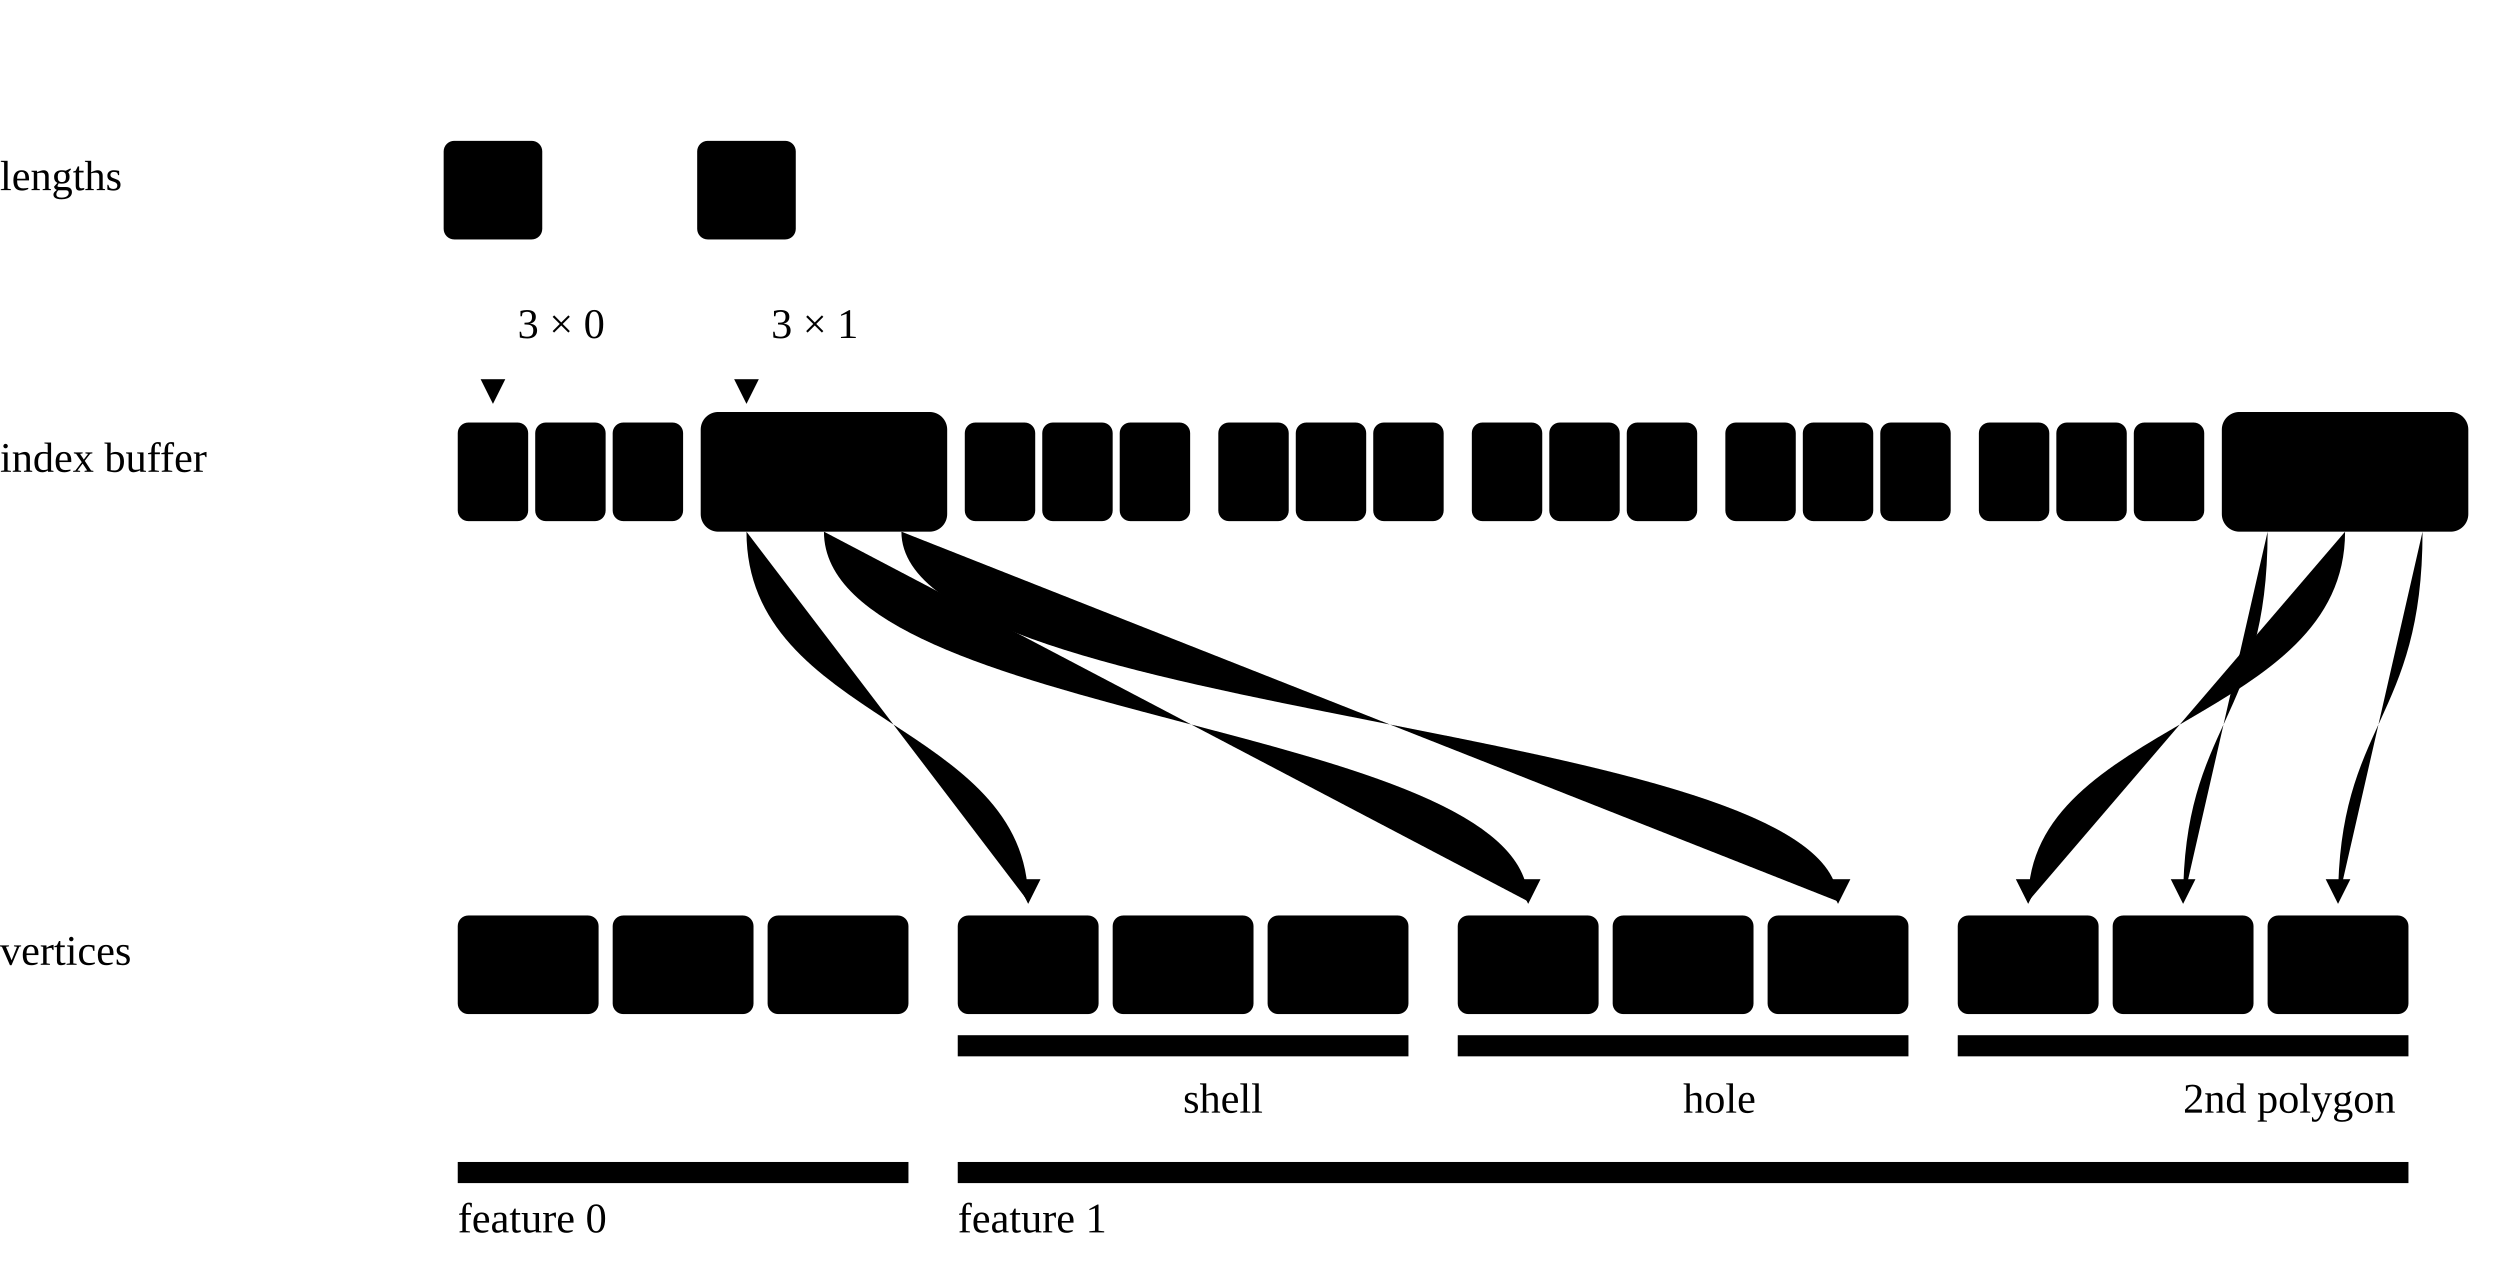
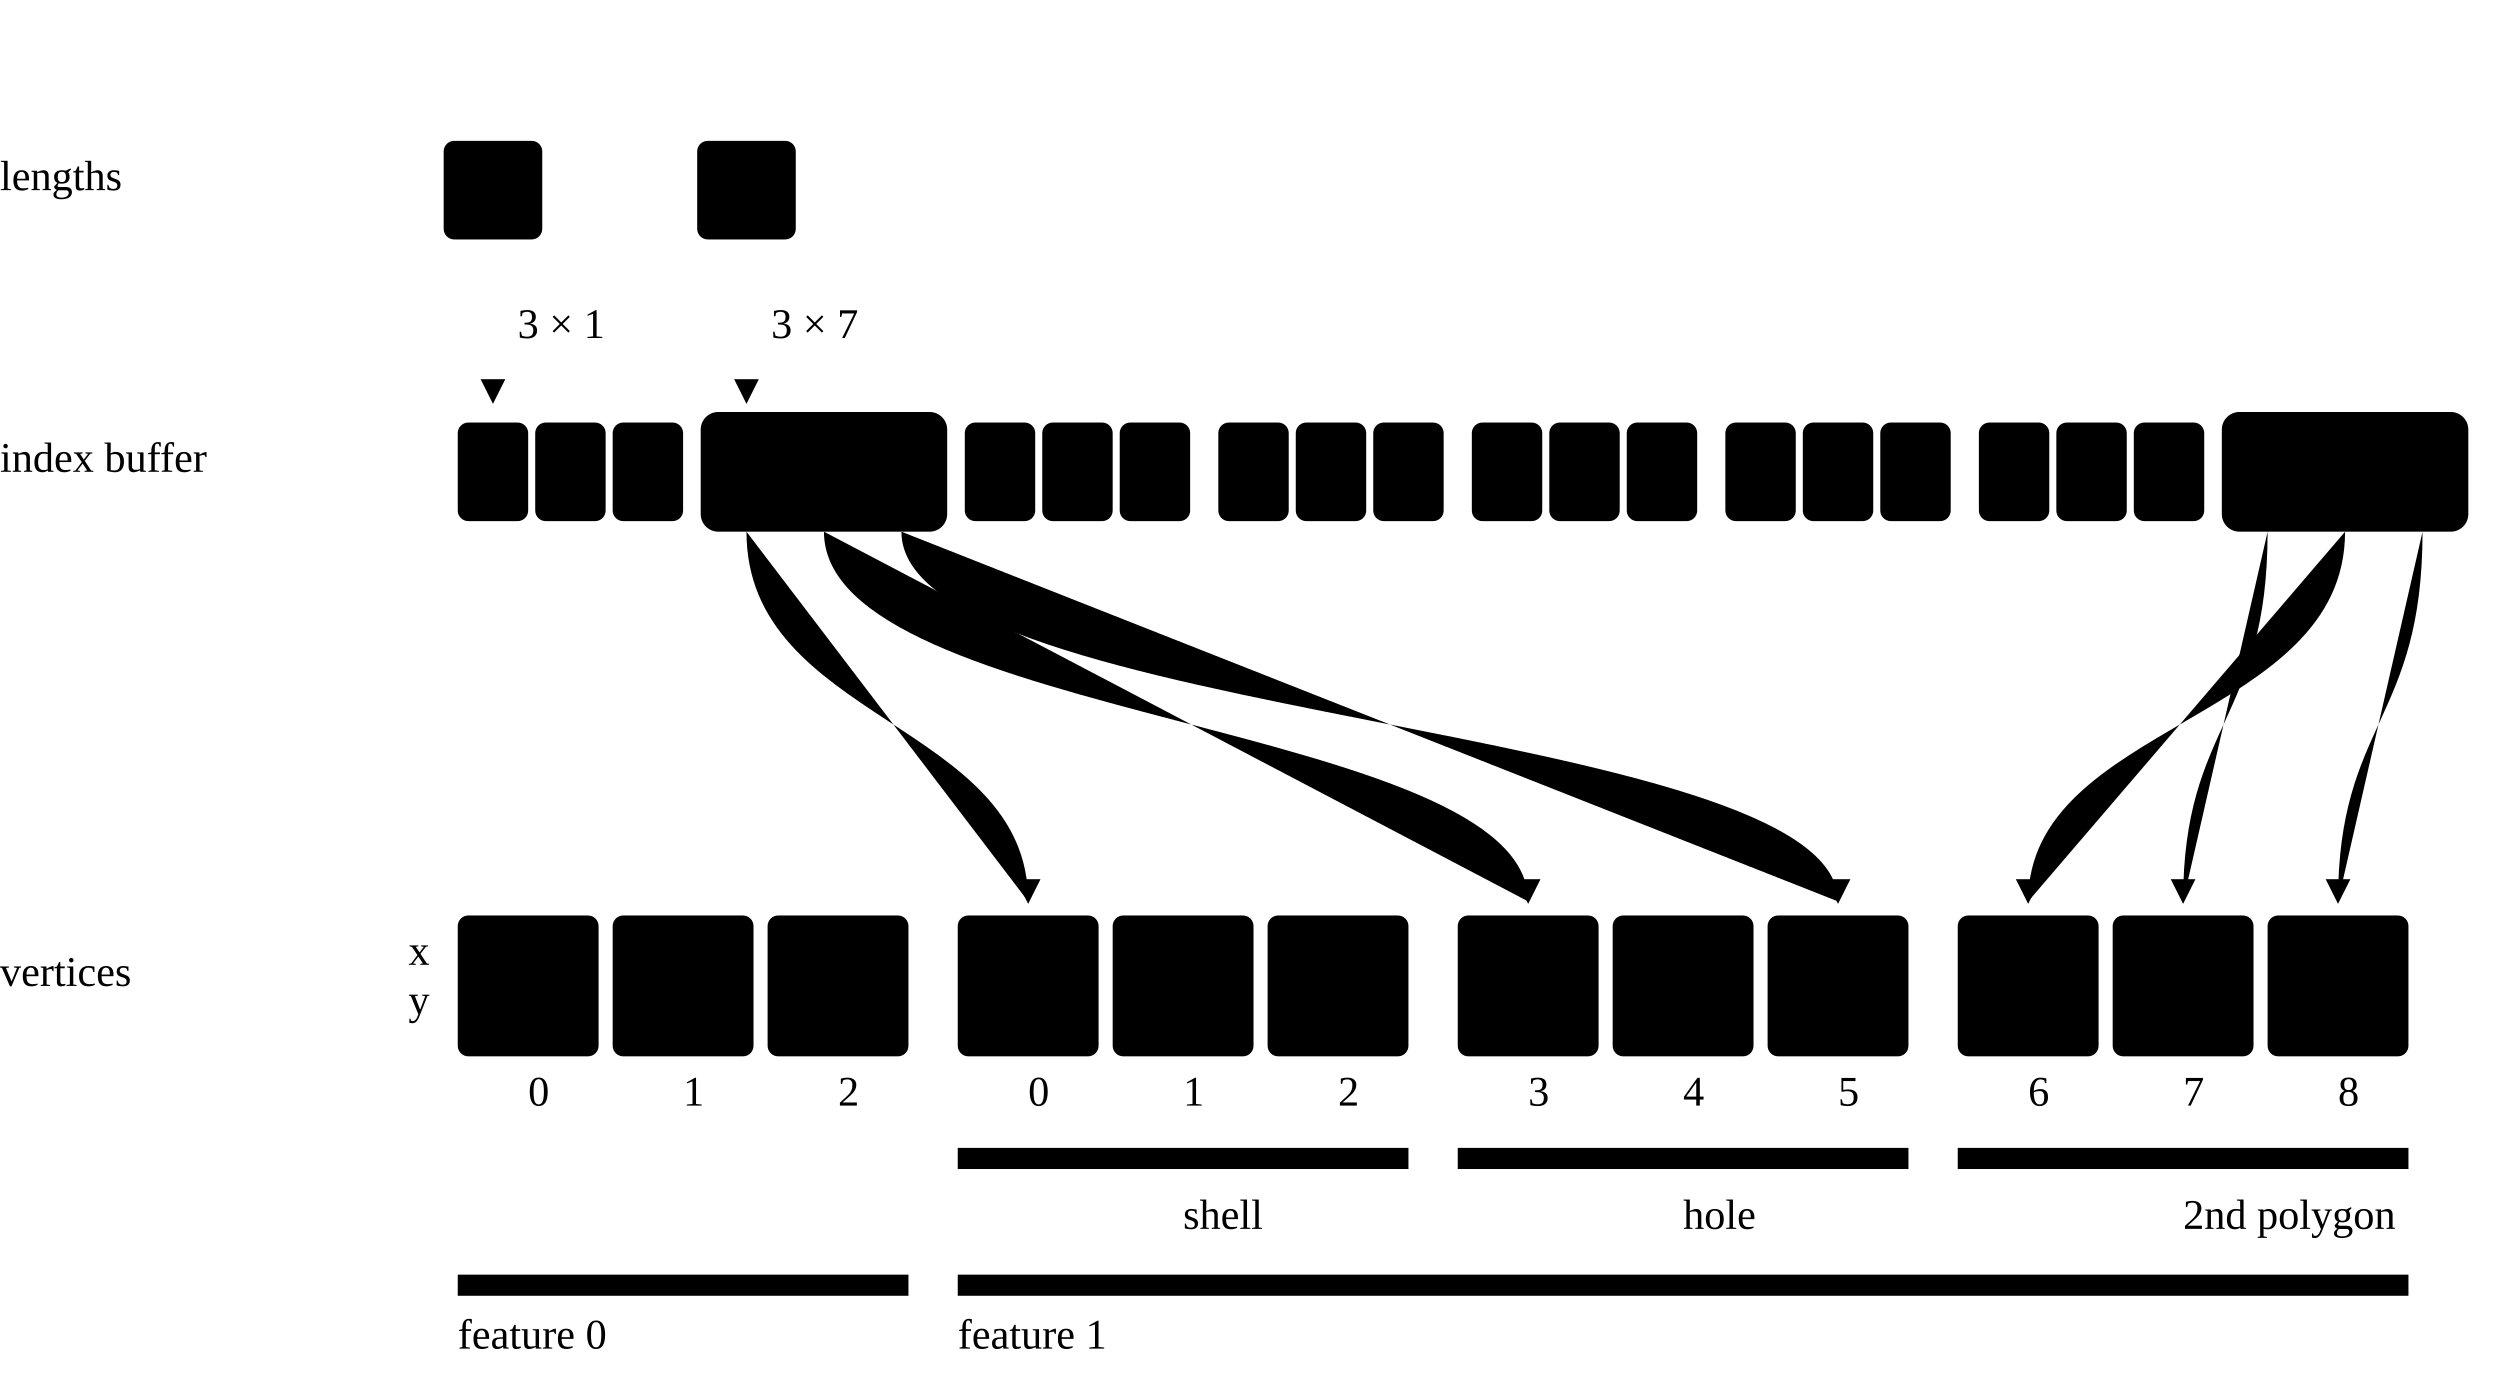
- <svg xmlns="http://www.w3.org/2000/svg" class="mlt-diagram" viewBox="0 0 710 362" role="img" aria-label="Triangle lengths point into the index buffer, whose entries point at vertices of their own feature">
+ <svg xmlns="http://www.w3.org/2000/svg" class="mlt-diagram" viewBox="0 0 710 396" role="img" aria-label="Triangle lengths point into the index buffer, whose entries name x,y vertices of their own feature">
  <defs>
    <marker id="tess1-arrow" viewBox="0 0 10 10" refX="9" refY="5" markerWidth="7" markerHeight="7" orient="auto-start-reverse">
      <path class="head" d="M0 0L10 5L0 10z" />
    </marker>
  </defs>
  <defs>
    <marker id="tess1-arrow1" viewBox="0 0 10 10" refX="9" refY="5" markerWidth="7" markerHeight="7" orient="auto-start-reverse">
      <path class="head t1" d="M0 0L10 5L0 10z" />
    </marker>
  </defs>
  <text class="row" x="0" y="54">lengths</text>
  <rect class="f0" x="126" y="40" width="28" height="28" rx="3" />
  <text class="cell" x="140" y="54">1</text>
  <path class="link" d="M140 68V114" marker-end="url(#tess1-arrow)" />
-   <text class="muted small" x="147" y="96">3 × 0</text>
+   <text class="muted small" x="147" y="96">3 × 1</text>
  <rect class="f1" x="198" y="40" width="28" height="28" rx="3" />
  <text class="cell" x="212" y="54">7</text>
  <path class="link" d="M212 68V114" marker-end="url(#tess1-arrow)" />
-   <text class="muted small" x="219" y="96">3 × 1</text>
+   <text class="muted small" x="219" y="96">3 × 7</text>
  <text class="row" x="0" y="134">index buffer</text>
  <rect class="f0" x="130" y="120" width="20" height="28" rx="3" />
  <text class="cell" x="140" y="134">1</text>
  <rect class="f0" x="152" y="120" width="20" height="28" rx="3" />
  <text class="cell" x="162" y="134">0</text>
  <rect class="f0" x="174" y="120" width="20" height="28" rx="3" />
  <text class="cell" x="184" y="134">2</text>
  <rect class="f1" x="202" y="120" width="20" height="28" rx="3" />
  <text class="cell" x="212" y="134">0</text>
  <rect class="f1" x="224" y="120" width="20" height="28" rx="3" />
  <text class="cell" x="234" y="134">3</text>
  <rect class="f1" x="246" y="120" width="20" height="28" rx="3" />
  <text class="cell" x="256" y="134">5</text>
  <rect class="f1" x="274" y="120" width="20" height="28" rx="3" />
  <text class="cell" x="284" y="134">4</text>
  <rect class="f1" x="296" y="120" width="20" height="28" rx="3" />
  <text class="cell" x="306" y="134">3</text>
  <rect class="f1" x="318" y="120" width="20" height="28" rx="3" />
  <text class="cell" x="328" y="134">0</text>
  <rect class="f1" x="346" y="120" width="20" height="28" rx="3" />
  <text class="cell" x="356" y="134">1</text>
  <rect class="f1" x="368" y="120" width="20" height="28" rx="3" />
  <text class="cell" x="378" y="134">0</text>
  <rect class="f1" x="390" y="120" width="20" height="28" rx="3" />
  <text class="cell" x="400" y="134">5</text>
  <rect class="f1" x="418" y="120" width="20" height="28" rx="3" />
  <text class="cell" x="428" y="134">4</text>
  <rect class="f1" x="440" y="120" width="20" height="28" rx="3" />
  <text class="cell" x="450" y="134">0</text>
  <rect class="f1" x="462" y="120" width="20" height="28" rx="3" />
  <text class="cell" x="472" y="134">2</text>
  <rect class="f1" x="490" y="120" width="20" height="28" rx="3" />
  <text class="cell" x="500" y="134">2</text>
  <rect class="f1" x="512" y="120" width="20" height="28" rx="3" />
  <text class="cell" x="522" y="134">1</text>
  <rect class="f1" x="534" y="120" width="20" height="28" rx="3" />
  <text class="cell" x="544" y="134">5</text>
  <rect class="f1" x="562" y="120" width="20" height="28" rx="3" />
  <text class="cell" x="572" y="134">5</text>
  <rect class="f1" x="584" y="120" width="20" height="28" rx="3" />
  <text class="cell" x="594" y="134">4</text>
  <rect class="f1" x="606" y="120" width="20" height="28" rx="3" />
  <text class="cell" x="616" y="134">2</text>
  <rect class="f1" x="634" y="120" width="20" height="28" rx="3" />
  <text class="cell" x="644" y="134">7</text>
  <rect class="f1" x="656" y="120" width="20" height="28" rx="3" />
  <text class="cell" x="666" y="134">6</text>
  <rect class="f1" x="678" y="120" width="20" height="28" rx="3" />
  <text class="cell" x="688" y="134">8</text>
  <rect class="pick" x="199" y="117" width="70" height="34" rx="5" />
  <path class="link t1" d="M212 151C212 205 292 205 292 256" marker-end="url(#tess1-arrow1)" />
  <path class="link t1" d="M234 151C234 205 434 205 434 256" marker-end="url(#tess1-arrow1)" />
  <path class="link t1" d="M256 151C256 205 522 205 522 256" marker-end="url(#tess1-arrow1)" />
  <rect class="pick" x="631" y="117" width="70" height="34" rx="5" />
  <path class="link t1" d="M644 151C644 205 620 205 620 256" marker-end="url(#tess1-arrow1)" />
  <path class="link t1" d="M666 151C666 205 576 205 576 256" marker-end="url(#tess1-arrow1)" />
  <path class="link t1" d="M688 151C688 205 664 205 664 256" marker-end="url(#tess1-arrow1)" />
-   <text class="row" x="0" y="274">vertices</text>
-   <rect class="f0" x="130" y="260" width="40" height="28" rx="3" />
-   <text class="cell" x="150" y="274">0</text>
-   <rect class="f0" x="174" y="260" width="40" height="28" rx="3" />
-   <text class="cell" x="194" y="274">1</text>
-   <rect class="f0" x="218" y="260" width="40" height="28" rx="3" />
-   <text class="cell" x="238" y="274">2</text>
-   <rect class="f1" x="272" y="260" width="40" height="28" rx="3" />
-   <text class="cell" x="292" y="274">0</text>
-   <rect class="f1" x="316" y="260" width="40" height="28" rx="3" />
-   <text class="cell" x="336" y="274">1</text>
-   <rect class="f1" x="360" y="260" width="40" height="28" rx="3" />
-   <text class="cell" x="380" y="274">2</text>
-   <rect class="f1" x="414" y="260" width="40" height="28" rx="3" />
-   <text class="cell" x="434" y="274">3</text>
-   <rect class="f1" x="458" y="260" width="40" height="28" rx="3" />
-   <text class="cell" x="478" y="274">4</text>
-   <rect class="f1" x="502" y="260" width="40" height="28" rx="3" />
-   <text class="cell" x="522" y="274">5</text>
-   <rect class="f1" x="556" y="260" width="40" height="28" rx="3" />
-   <text class="cell" x="576" y="274">6</text>
-   <rect class="f1" x="600" y="260" width="40" height="28" rx="3" />
-   <text class="cell" x="620" y="274">7</text>
-   <rect class="f1" x="644" y="260" width="40" height="28" rx="3" />
-   <text class="cell" x="664" y="274">8</text>
-   <path class="bracket" d="M272 294V300H400V294" />
-   <text class="muted small mid" x="336" y="316">shell</text>
-   <path class="bracket" d="M414 294V300H542V294" />
-   <text class="muted small mid" x="478" y="316">hole</text>
-   <path class="bracket" d="M556 294V300H684V294" />
-   <text class="muted small mid" x="620" y="316">2nd polygon</text>
-   <path class="bracket t0" d="M130 330V336H258V330" />
-   <text class="t0 bold" x="130" y="350">feature 0</text>
-   <path class="bracket t1" d="M272 330V336H684V330" />
-   <text class="t1 bold" x="272" y="350">feature 1</text>
+   <text class="row" x="0" y="280">vertices</text>
+   <text class="muted small" x="122" y="274" text-anchor="end">x</text>
+   <text class="muted small" x="122" y="288" text-anchor="end">y</text>
+   <rect class="f0" x="130" y="260" width="40" height="40" rx="3" />
+   <text class="cell small" x="150" y="274">55</text>
+   <text class="cell small" x="150" y="288">5</text>
+   <text class="muted small mid" x="150" y="314">0</text>
+   <rect class="f0" x="174" y="260" width="40" height="40" rx="3" />
+   <text class="cell small" x="194" y="274">58</text>
+   <text class="cell small" x="194" y="288">28</text>
+   <text class="muted small mid" x="194" y="314">1</text>
+   <rect class="f0" x="218" y="260" width="40" height="40" rx="3" />
+   <text class="cell small" x="238" y="274">75</text>
+   <text class="cell small" x="238" y="288">22</text>
+   <text class="muted small mid" x="238" y="314">2</text>
+   <rect class="f1" x="272" y="260" width="40" height="40" rx="3" />
+   <text class="cell small" x="292" y="274">7</text>
+   <text class="cell small" x="292" y="288">20</text>
+   <text class="muted small mid" x="292" y="314">0</text>
+   <rect class="f1" x="316" y="260" width="40" height="40" rx="3" />
+   <text class="cell small" x="336" y="274">21</text>
+   <text class="cell small" x="336" y="288">31</text>
+   <text class="muted small mid" x="336" y="314">1</text>
+   <rect class="f1" x="360" y="260" width="40" height="40" rx="3" />
+   <text class="cell small" x="380" y="274">26</text>
+   <text class="cell small" x="380" y="288">9</text>
+   <text class="muted small mid" x="380" y="314">2</text>
+   <rect class="f1" x="414" y="260" width="40" height="40" rx="3" />
+   <text class="cell small" x="434" y="274">15</text>
+   <text class="cell small" x="434" y="288">20</text>
+   <text class="muted small mid" x="434" y="314">3</text>
+   <rect class="f1" x="458" y="260" width="40" height="40" rx="3" />
+   <text class="cell small" x="478" y="274">20</text>
+   <text class="cell small" x="478" y="288">15</text>
+   <text class="muted small mid" x="478" y="314">4</text>
+   <rect class="f1" x="502" y="260" width="40" height="40" rx="3" />
+   <text class="cell small" x="522" y="274">18</text>
+   <text class="cell small" x="522" y="288">25</text>
+   <text class="muted small mid" x="522" y="314">5</text>
+   <rect class="f1" x="556" y="260" width="40" height="40" rx="3" />
+   <text class="cell small" x="576" y="274">69</text>
+   <text class="cell small" x="576" y="288">57</text>
+   <text class="muted small mid" x="576" y="314">6</text>
+   <rect class="f1" x="600" y="260" width="40" height="40" rx="3" />
+   <text class="cell small" x="620" y="274">71</text>
+   <text class="cell small" x="620" y="288">66</text>
+   <text class="muted small mid" x="620" y="314">7</text>
+   <rect class="f1" x="644" y="260" width="40" height="40" rx="3" />
+   <text class="cell small" x="664" y="274">73</text>
+   <text class="cell small" x="664" y="288">64</text>
+   <text class="muted small mid" x="664" y="314">8</text>
+   <path class="bracket" d="M272 326V332H400V326" />
+   <text class="muted small mid" x="336" y="349">shell</text>
+   <path class="bracket" d="M414 326V332H542V326" />
+   <text class="muted small mid" x="478" y="349">hole</text>
+   <path class="bracket" d="M556 326V332H684V326" />
+   <text class="muted small mid" x="620" y="349">2nd polygon</text>
+   <path class="bracket t0" d="M130 362V368H258V362" />
+   <text class="t0 bold" x="130" y="383">feature 0</text>
+   <path class="bracket t1" d="M272 362V368H684V362" />
+   <text class="t1 bold" x="272" y="383">feature 1</text>
</svg>
